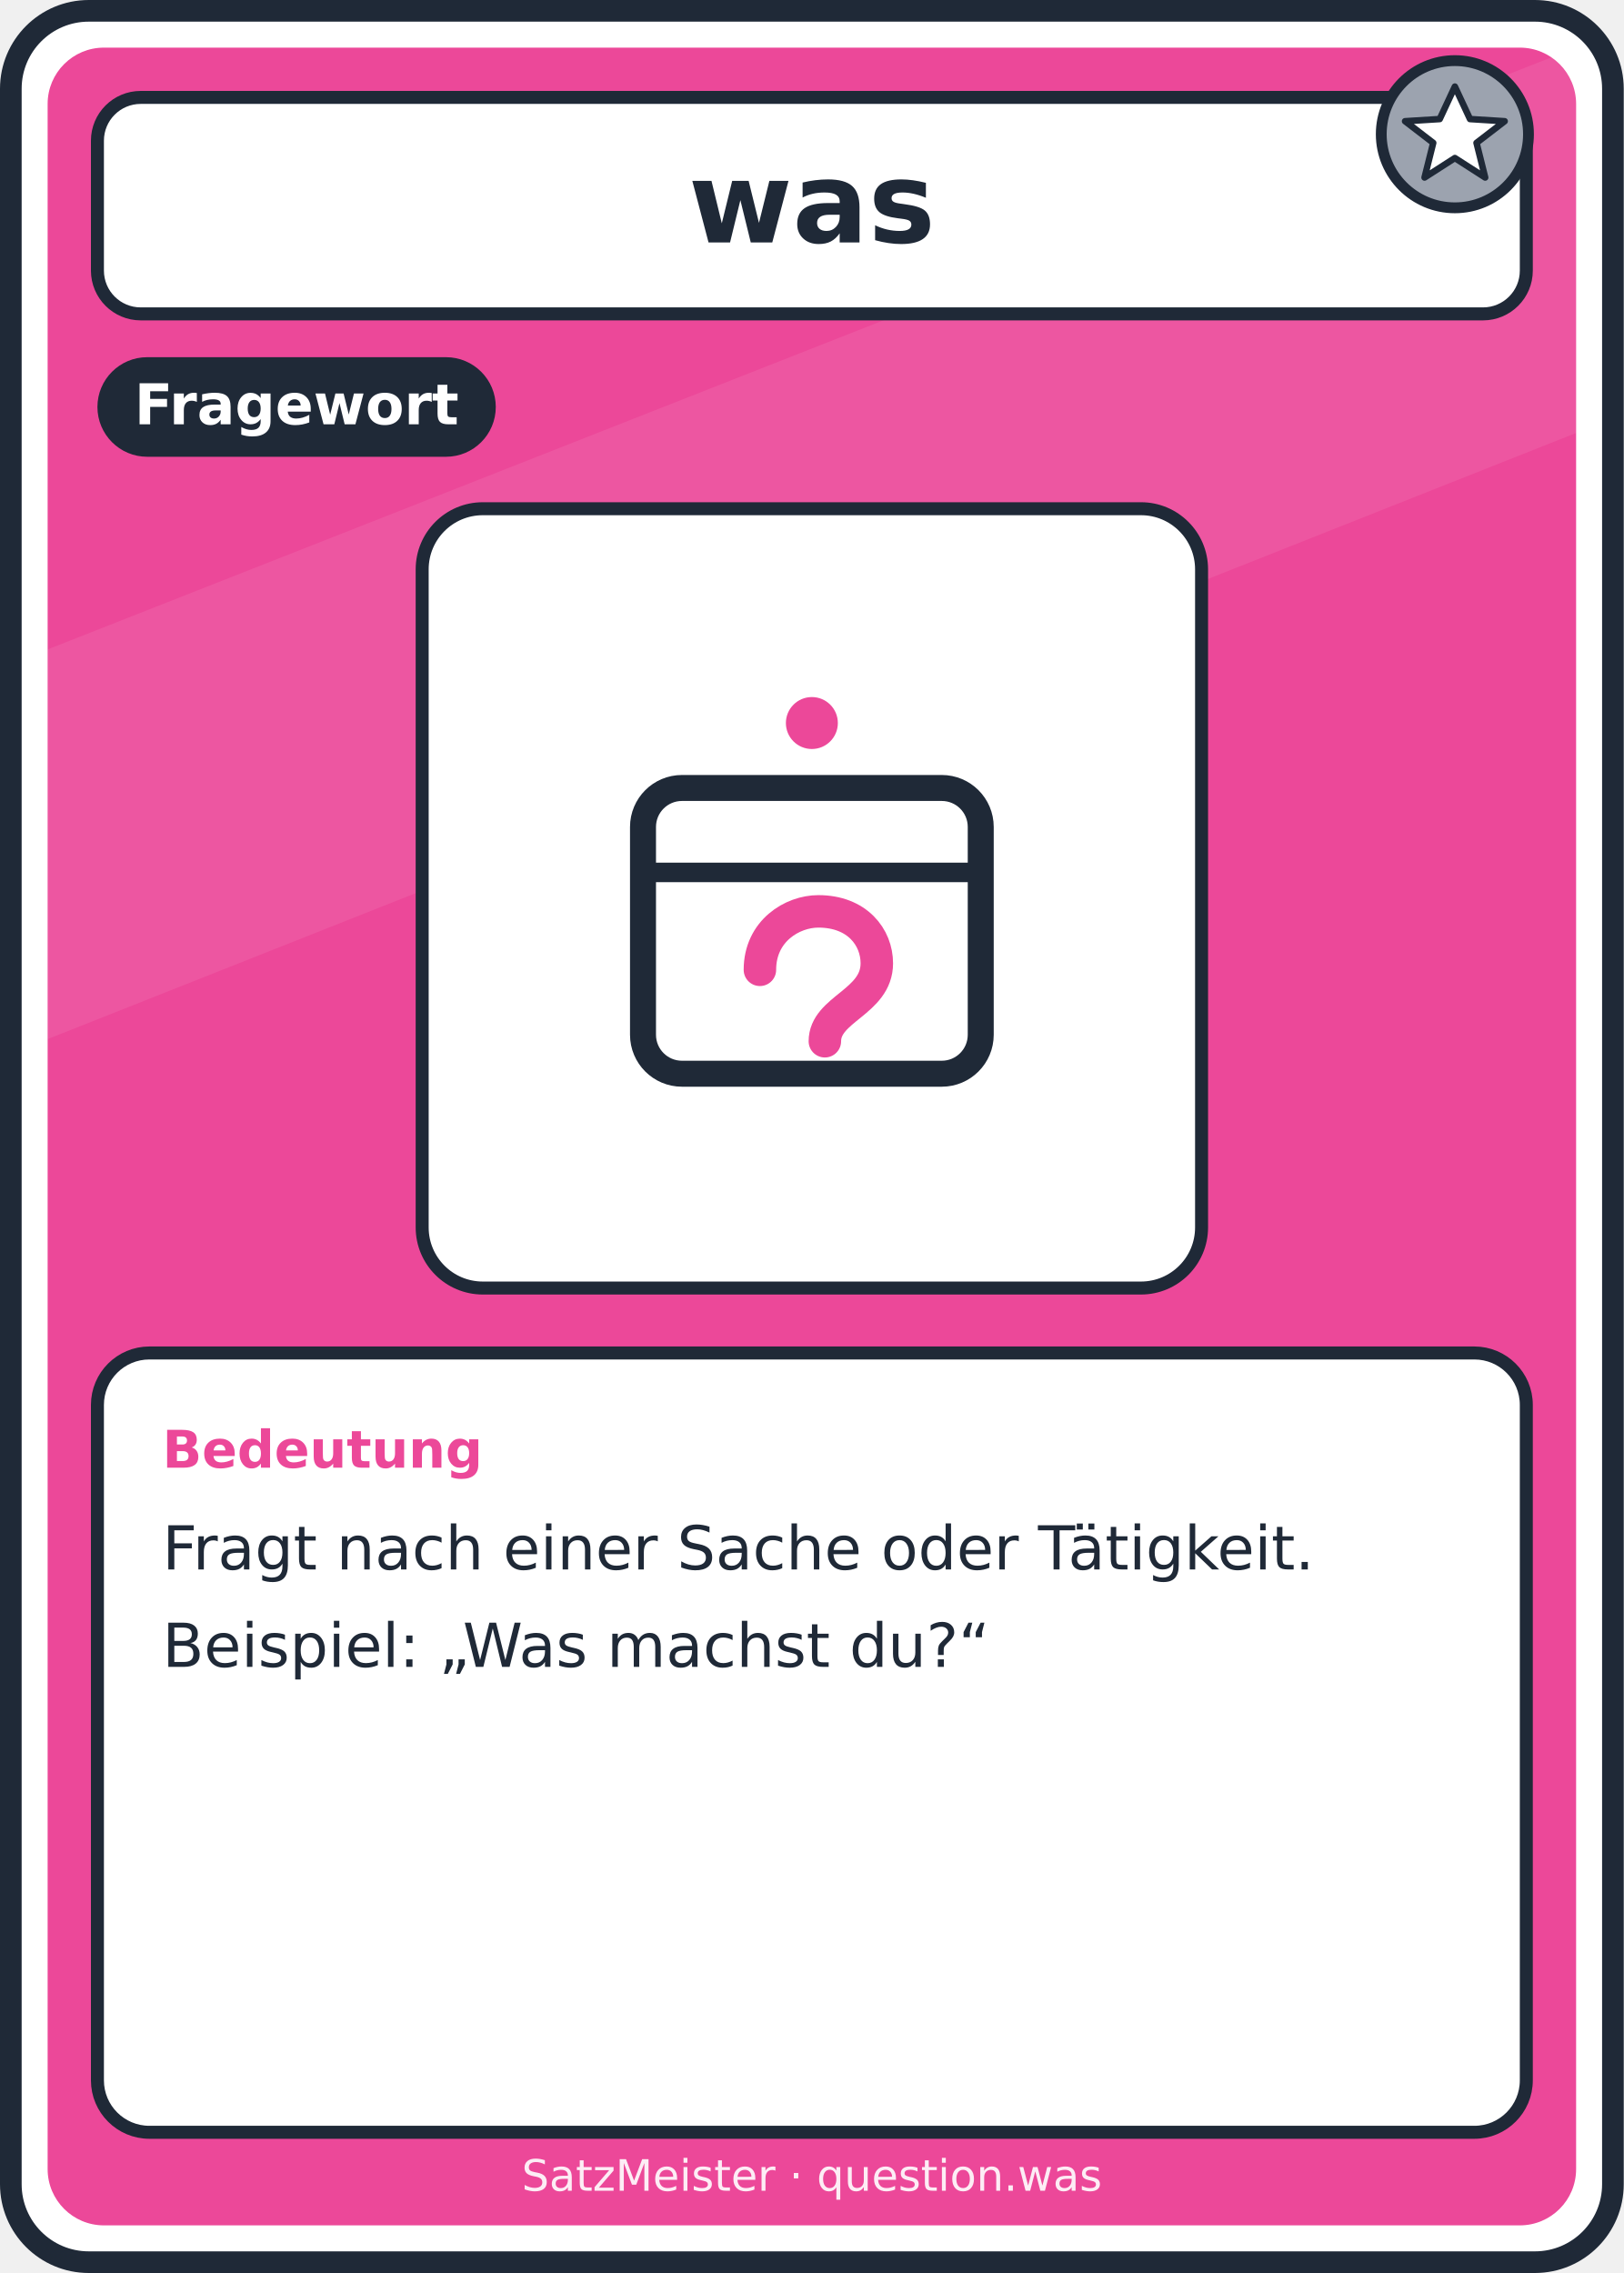
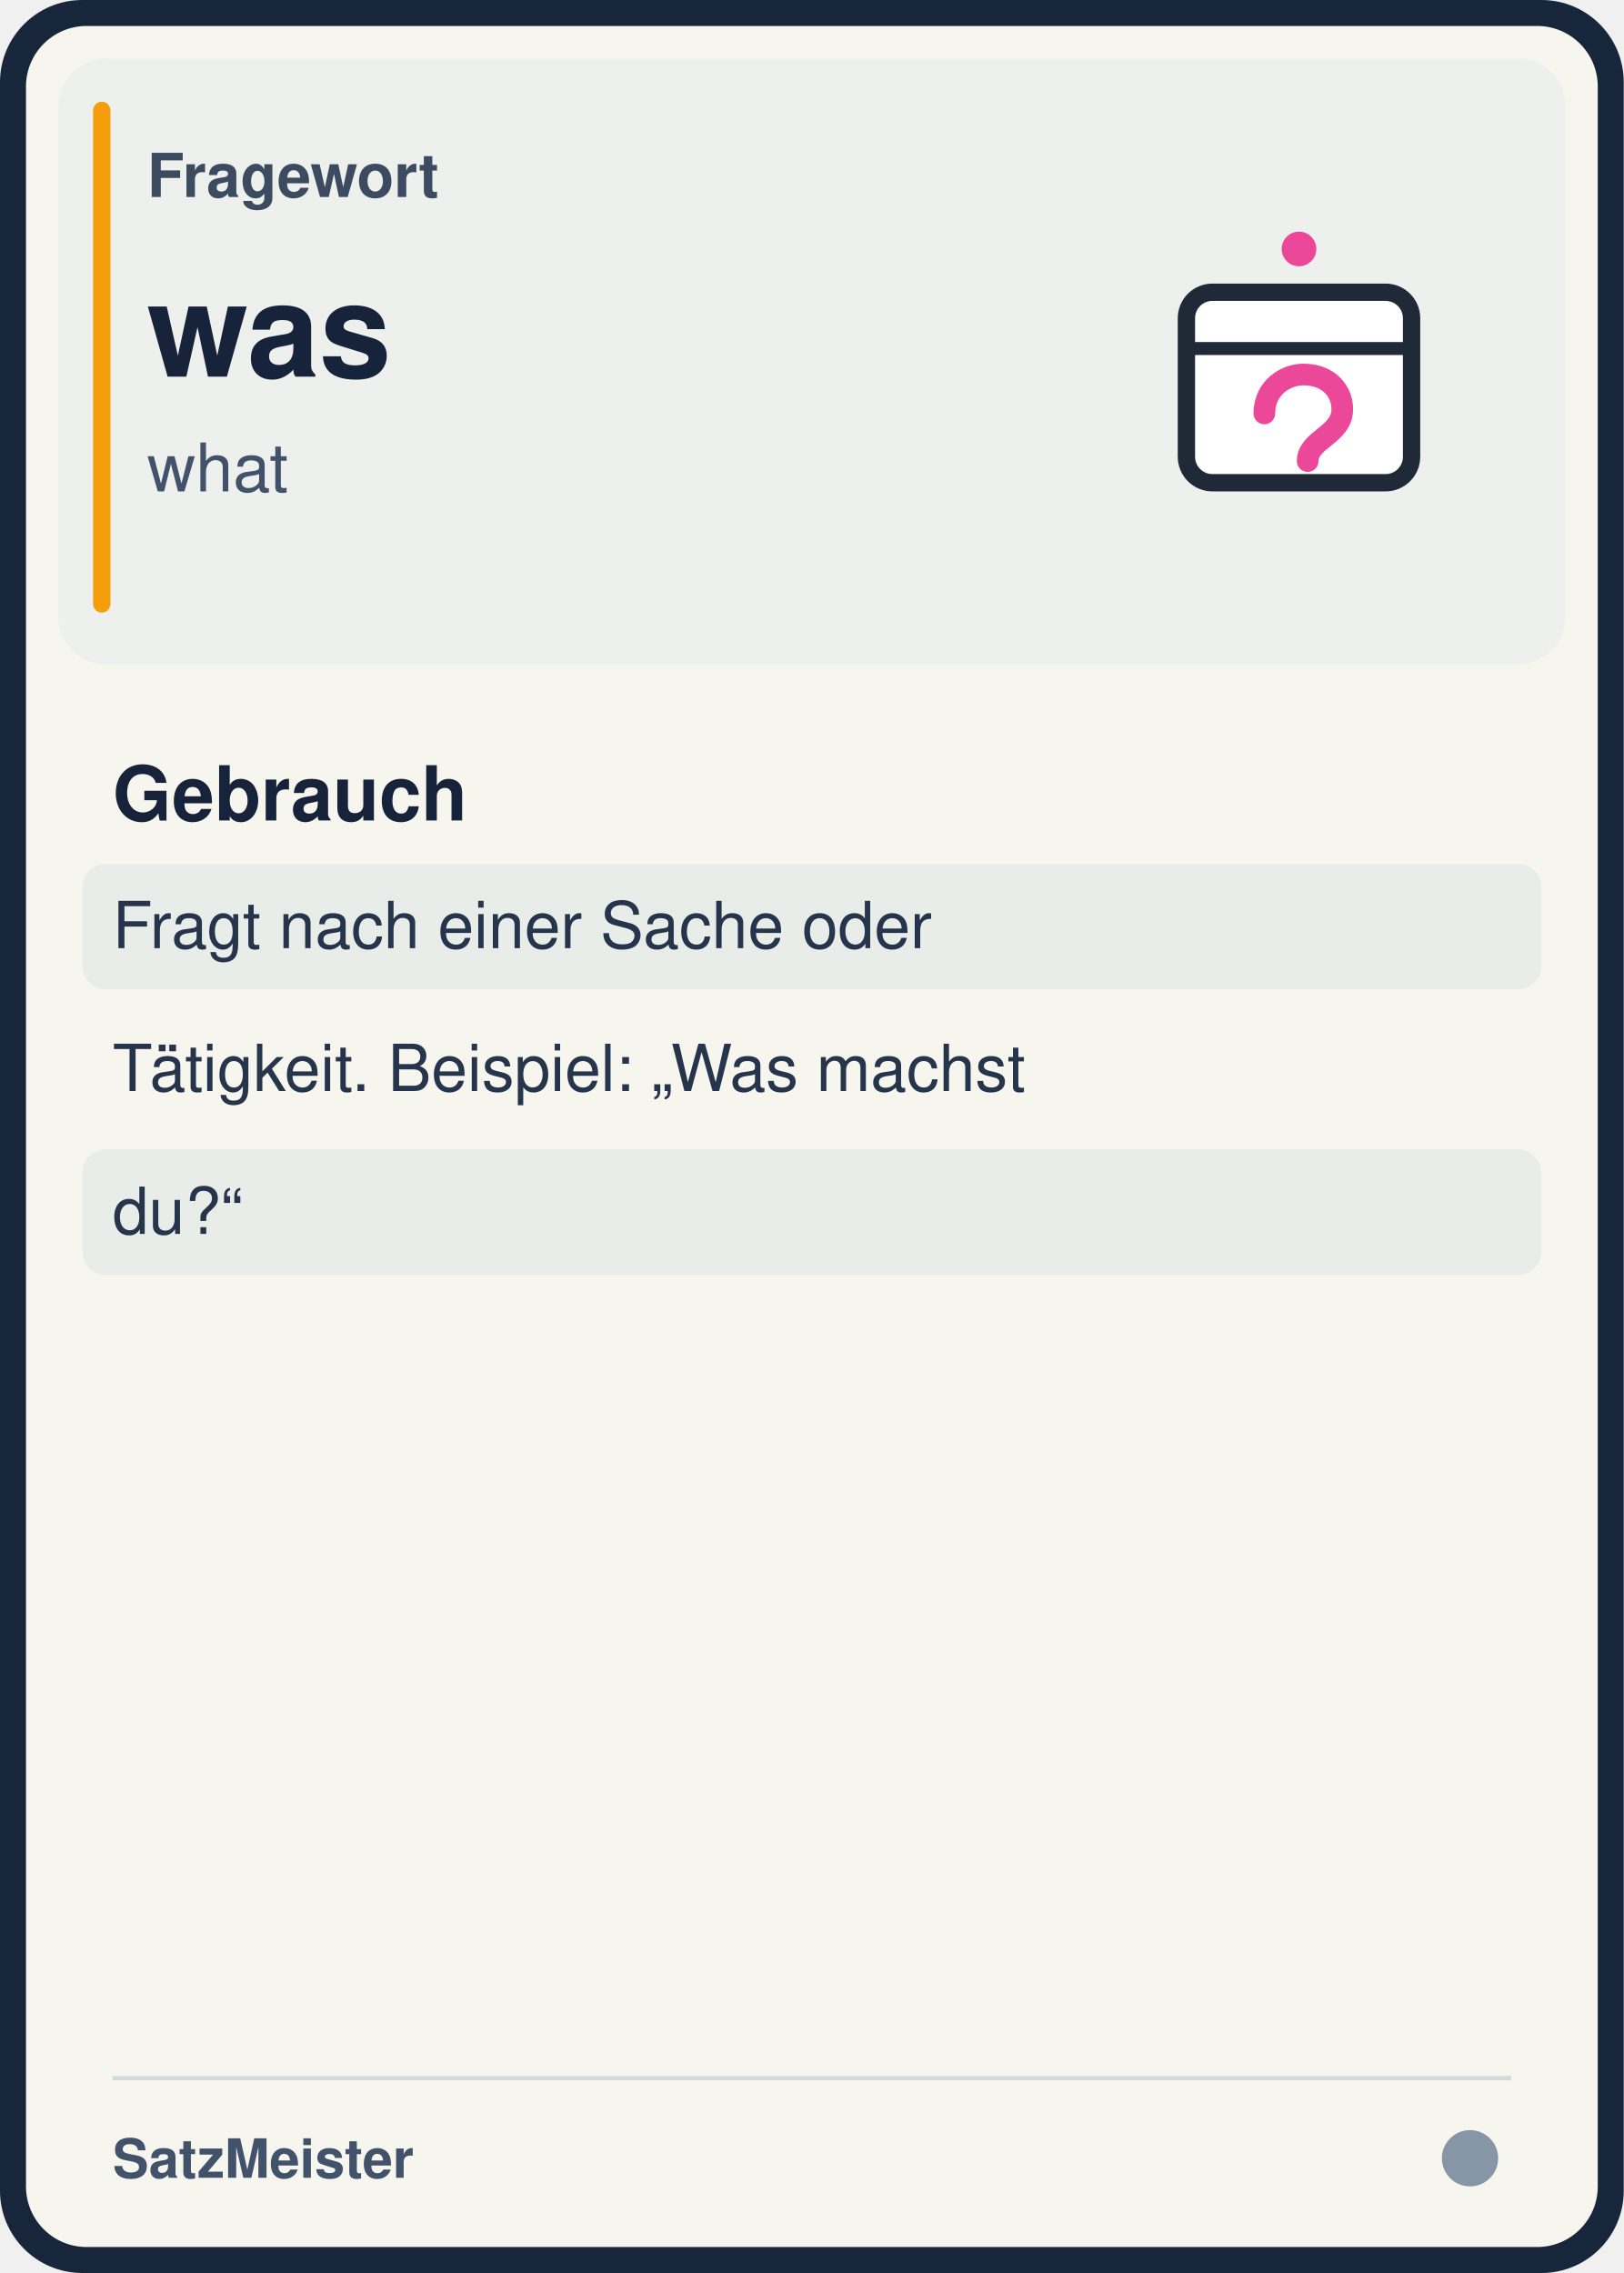
<svg xmlns="http://www.w3.org/2000/svg" viewBox="0 0 750 1050" width="750" height="1050">
-   <g id="card-frame">
-     <rect x="5" y="5" width="740" height="1040" rx="36" ry="36" fill="#ffffff" stroke="#1f2937" stroke-width="10" />
-   </g>
-   <g id="background">
-     <rect x="22" y="22" width="706" height="1006" rx="26" ry="26" fill="#ec4899" />
-     <path d="M22 300 L728 22 L728 200 L22 480 Z" fill="#ffffff" opacity="0.08" />
-   </g>
-   <g id="name-banner">
-     <rect x="45" y="45" width="660" height="100" rx="20" ry="20" fill="#ffffff" stroke="#1f2937" stroke-width="6" />
-     <text x="375" y="112" text-anchor="middle" font-family="DejaVu Sans, Helvetica, Arial, sans-serif" font-size="52" font-weight="bold" fill="#1f2937">was</text>
-   </g>
-   <g id="rarity-star">
-     <circle cx="672" cy="62" r="34" fill="#9ca3af" stroke="#1f2937" stroke-width="5" />
-     <path d="M672 40 L679 55 L695 56 L682 66 L686 82 L672 73 L658 82 L662 66 L649 56 L665 55 Z" fill="#ffffff" stroke="#1f2937" stroke-width="3" stroke-linejoin="round" />
-   </g>
-   <g id="type-badge">
-     <rect x="45" y="165" width="184" height="46" rx="23" ry="23" fill="#1f2937" />
-     <text x="137" y="196" text-anchor="middle" font-family="DejaVu Sans, Helvetica, Arial, sans-serif" font-size="26" font-weight="bold" fill="#ffffff">Fragewort</text>
-   </g>
-   <g id="icon-area">
-     <rect x="195" y="235" width="360" height="360" rx="28" ry="28" fill="#ffffff" stroke="#1f2937" stroke-width="6" />
-     <g id="icon" transform="translate(225 265) scale(1.5)" fill="none" stroke="#1f2937" stroke-width="8" stroke-linecap="round" stroke-linejoin="round">
+   <rect id="card-frame" width="750" height="1050" rx="38" fill="#18263b" />
+   <rect x="12" y="12" width="726" height="1026" rx="28" fill="#f7f6ee" />
+   <g id="card-heading" font-family="Helvetica, Arial, sans-serif">
+     <rect x="27" y="27" width="696" height="280" rx="22" fill="#edf0ec" />
+     <rect x="43" y="47" width="8" height="236" rx="4" fill="#f59e0b" />
+     <text x="68" y="91" font-size="28" font-weight="bold" fill="#3d4b60">Fragewort</text>
+     <text x="68" y="174" font-size="60" font-weight="bold" fill="#17233a">was</text>
+     <text x="68" y="227" font-size="31" fill="#41526a">what</text>
+     <g id="icon" transform="translate(500 69)" fill="none" stroke="#1f2937" stroke-width="8" stroke-linecap="round" stroke-linejoin="round">
      <rect x="48" y="66" width="104" height="88" rx="12" fill="#ffffff" />
      <line x1="48" y1="92" x2="152" y2="92" stroke-width="6" />
      <path d="M84 122 C84 110 94 104 102 104 C114 104 120 112 120 120 C120 132 104 134 104 144" stroke="#ec4899" stroke-width="10" fill="none" />
      <circle cx="104" cy="30" r="0" stroke="none" />
      <circle cx="100" cy="46" r="8" fill="#ec4899" stroke="none" />
    </g>
  </g>
-   <g id="text-area">
-     <rect x="45" y="625" width="660" height="360" rx="24" ry="24" fill="#ffffff" stroke="#1f2937" stroke-width="6" />
-     <text x="75" y="678" font-family="DejaVu Sans, Helvetica, Arial, sans-serif" font-size="24" font-weight="bold" fill="#ec4899">Bedeutung</text>
-     <text x="75" y="725" font-family="DejaVu Sans, Helvetica, Arial, sans-serif" font-size="28" fill="#1f2937">Fragt nach einer Sache oder Tätigkeit.</text>
-     <text x="75" y="770" font-family="DejaVu Sans, Helvetica, Arial, sans-serif" font-size="28" fill="#1f2937">Beispiel: „Was machst du?“</text>
+   <g id="grammar" font-family="Helvetica, Arial, sans-serif">
+     <text x="52" y="379" font-size="35" font-weight="bold" fill="#17233a">Gebrauch</text>
+     <rect x="38" y="399" width="674" height="58" rx="11" fill="#e9ede9" />
+     <text x="52" y="438" font-size="30" font-weight="normal" fill="#26354b">Fragt nach einer Sache oder</text>
+     <text x="52" y="504" font-size="30" font-weight="normal" fill="#26354b">Tätigkeit. Beispiel: „Was machst</text>
+     <rect x="38" y="531" width="674" height="58" rx="11" fill="#e9ede9" />
+     <text x="52" y="570" font-size="30" font-weight="normal" fill="#26354b">du?“</text>
  </g>
-   <g id="footer-strip">
-     <text x="375" y="1012" text-anchor="middle" font-family="DejaVu Sans, Helvetica, Arial, sans-serif" font-size="20" fill="#ffffff" opacity="0.9">SatzMeister · question.was</text>
+   <path d="M52 960H698" stroke="#d3dbda" stroke-width="2" />
+   <g id="footer" font-family="Helvetica, Arial, sans-serif" font-size="25" fill="#41526a">
+     <text x="52" y="1006" font-weight="bold">SatzMeister</text>
+     <circle cx="679" cy="997" r="13" fill="#8796a7" />
  </g>
</svg>
